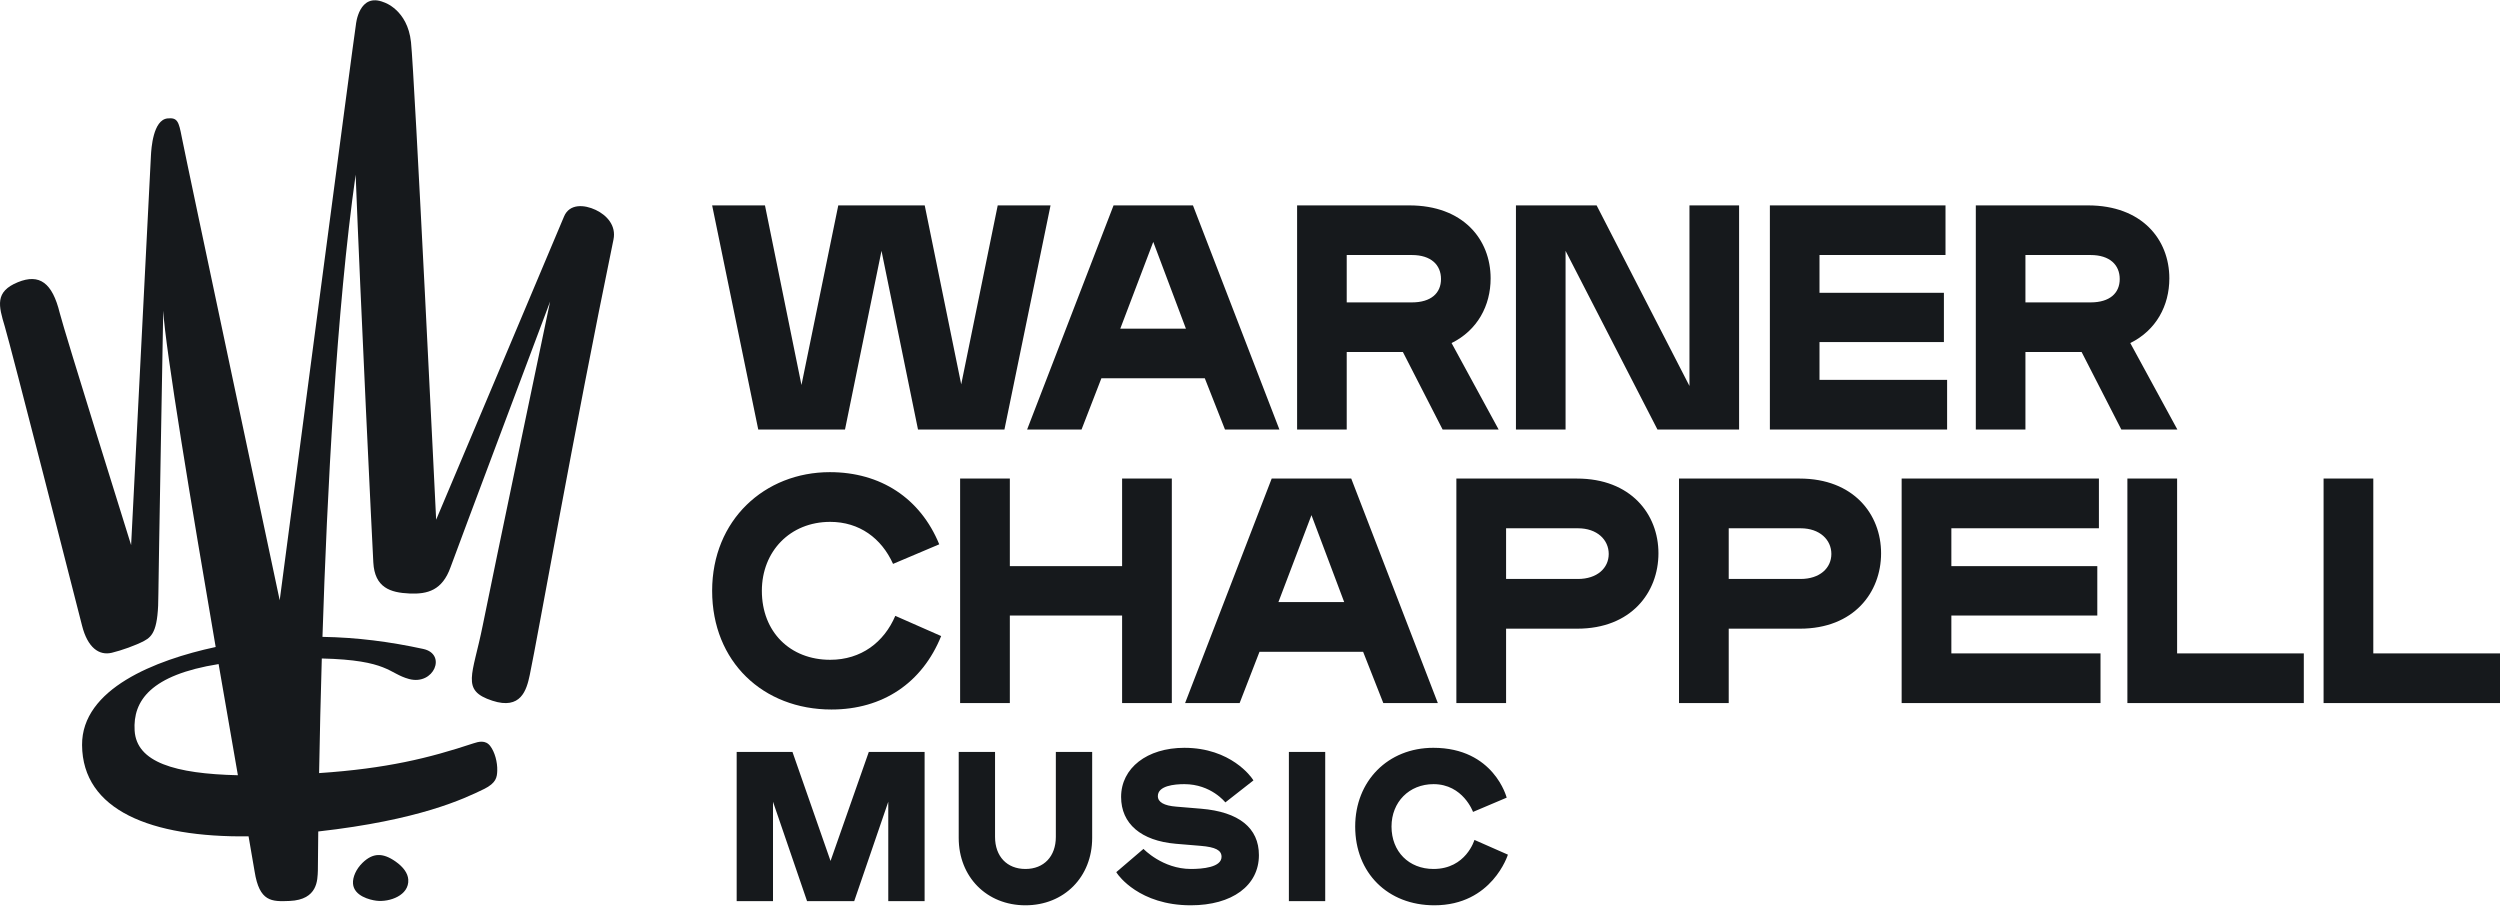
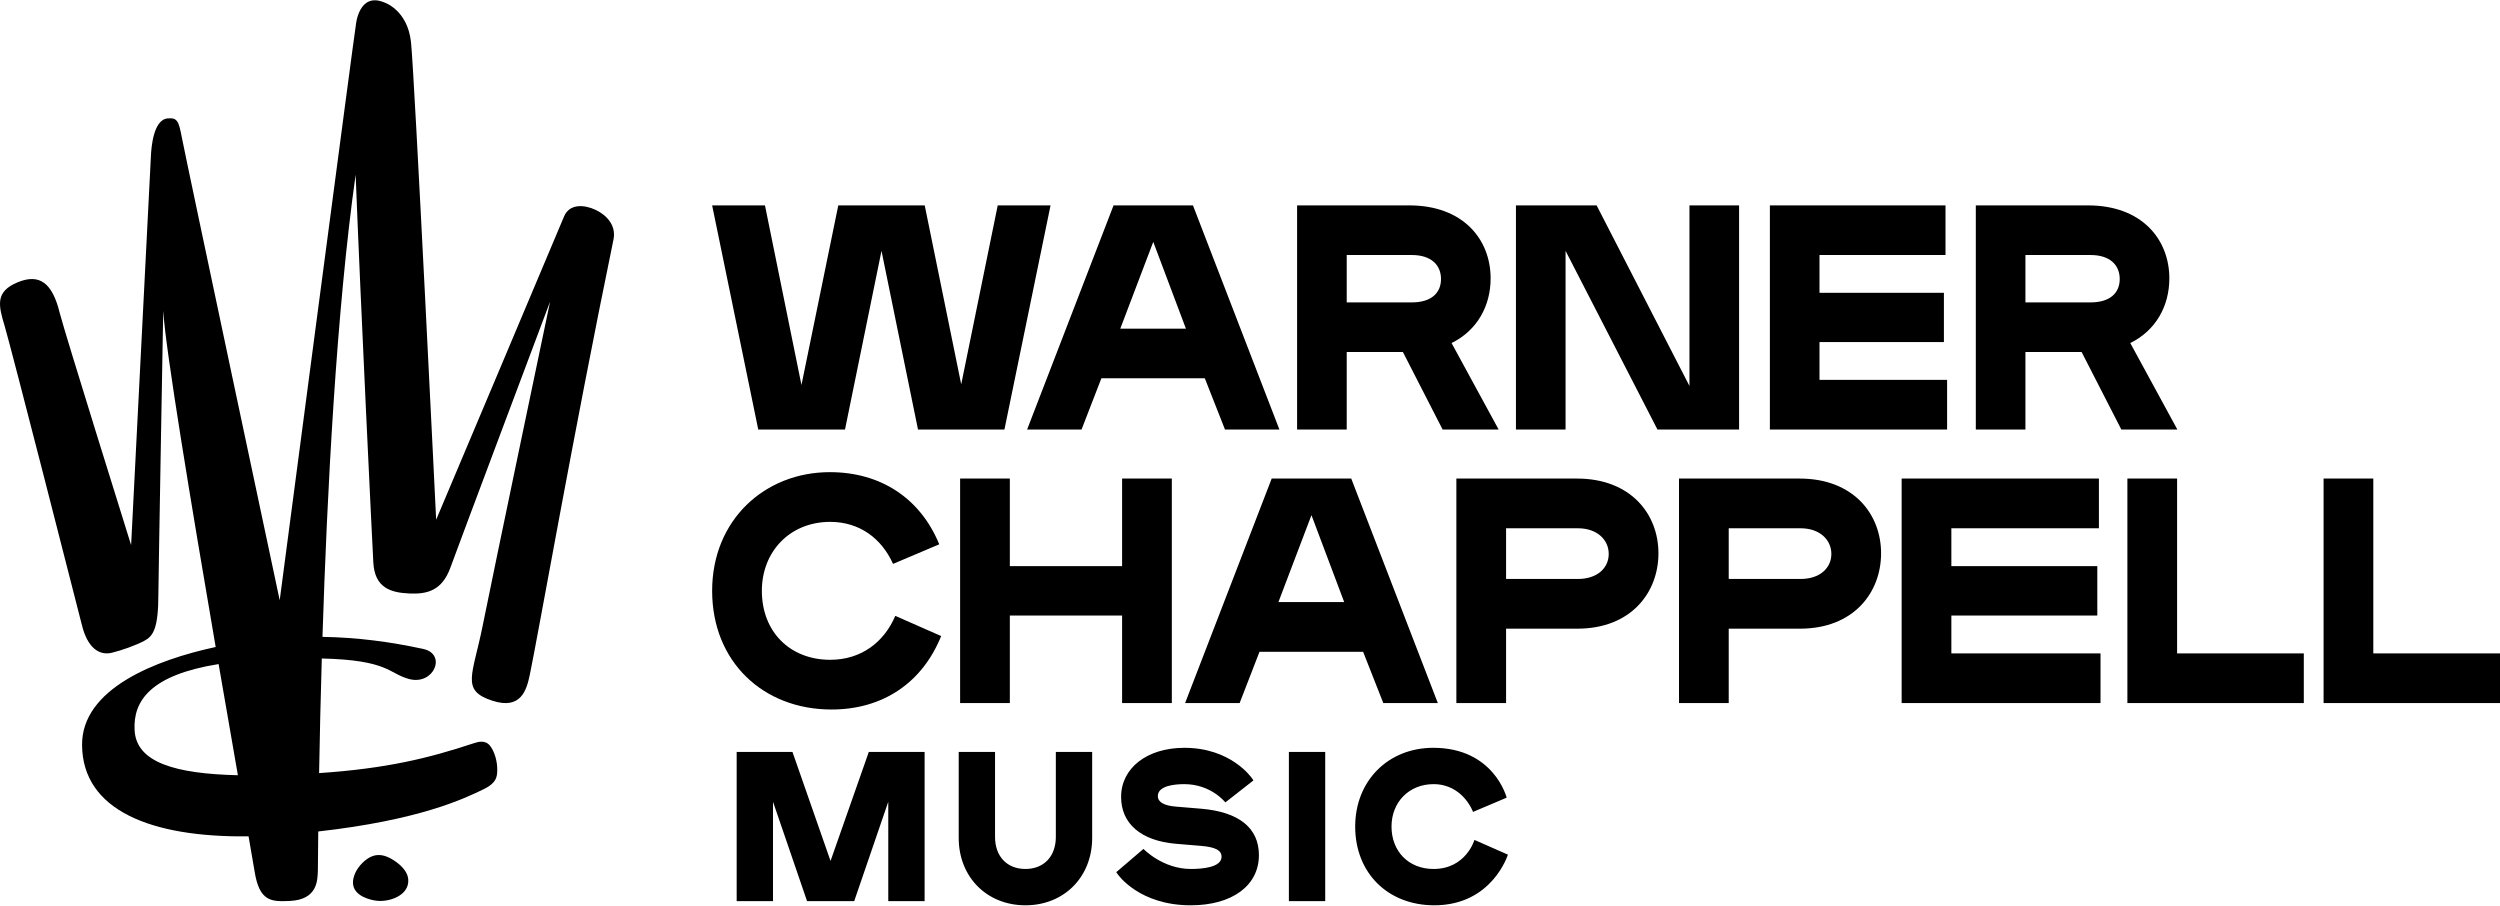
<svg xmlns="http://www.w3.org/2000/svg" fill="none" viewBox="0 0 1429.907 517.627" width="1430" height="518">
-   <path d="M136.065 443.237a28155.447 28155.447 0 01-11.029-63.578c-38.872 6.211-49.068 21.017-48.035 38.03 1.1 18.128 22.928 24.7 59.064 25.548zM350.89 136.85c-22.848 110.658-43.094 226.186-47.892 249.063-1.822 8.69-5.082 20.019-21.396 14.693-18.204-5.94-11.222-14.39-5.498-43.052 5.757-28.836 38.538-185.256 38.538-185.256S261 315.013 257.696 324.256c-4.733 13.244-13.1 15.476-23.421 15.039-11.055-.47-19.963-3.391-20.747-17.734-.643-11.733-7.323-149.129-10.113-221.837-10.98 77.861-16.339 182.083-18.978 264.37 19.814.326 38.507 2.758 57.635 6.907 13.647 2.962 6.112 21-8.09 17.2-11.823-3.165-11.618-10.842-49.926-11.741a5453.895 5453.895 0 00-1.543 65.556c38.514-2.595 62.78-8.559 88.294-17.028 2.892-.96 6.842-2.032 9.556 1.494 2.633 3.423 4.218 9.254 4.044 14.207-.126 3.555-.506 6.98-7.572 10.44-11.515 5.638-37.091 17.772-94.806 24.276-.156 13.732-.193 21.839-.222 22.467-.238 5.059.088 16.568-16.128 17.267-10.35.447-17.295.513-20.051-16.85-.381-2.398-1.613-9.52-3.46-20.104-55.841.704-94.967-14.918-95.229-52.218-.226-32.134 41.869-48.644 76.418-56.074-13.682-79.718-28.79-170.733-29.998-192.362 0 0-2.768 154.793-2.768 161.872 0 20.234-3.044 24.29-8.157 27.006-4.849 2.574-12.933 5.443-18.469 6.774-7.374 1.773-13.87-3.01-17.028-15.48C43.015 342.204 6.243 198.269 2.72 186.496c-3.523-11.772-5.805-19.825 7.513-25.26 12.376-5.05 19.704.348 23.94 17.62 2.472 10.085 40.822 132.752 40.822 132.752S86.112 92.5 86.334 88.687c.222-3.814 1.177-20.275 9.482-21.127 5.685-.583 6.428 1.764 8.127 10.595 2.626 13.653 56.036 265.002 56.036 265.002S203.112 15.415 203.568 13.93c0 0 1.657-18.733 16.085-12.758 0 0 13.408 4.136 15.419 22.725 2.01 18.59 14.388 273.188 14.388 273.188s68.78-162.884 73.124-173.372c3.136-7.575 11.704-6.864 18.147-3.813 6.418 3.04 11.802 8.988 10.158 16.95zM233.513 502.897c.624 9.055-10.72 13.048-18.25 12.107-3.622-.452-12.8-2.653-13.354-9.717-.297-3.787 1.852-8.492 5.466-11.986 5.849-5.657 11.477-5.88 18.821-.752 4.507 3.152 7.068 6.727 7.317 10.348" fill="#16191C" />
-   <path d="M437.533 117.31l20.874 102.726 21.057-102.727h49.441l20.875 102.358 20.877-102.358h30.212l-26.368 128.179H525.06l-20.874-102.18-20.874 102.18h-49.624l-26.37-128.179h30.216m203.226 70.499h37.54l-18.679-49.625zm59.88 57.68l-11.537-29.299h-59.148l-11.351 29.299h-31.128l49.437-128.179h45.414l49.441 128.179H700.64m247.36 0l-52.555-102.18v102.18h-28.381V117.309h46.144l53.101 103.275V117.309h28.386v128.179H948m165.672 0h-101.368V117.309h100.455v28.382h-72.074v21.608h71.156v28.198h-71.156v21.608h72.987v28.383m82.064-72.698c10.99 0 16.667-5.309 16.667-13.367 0-8.055-5.678-13.732-16.667-13.732h-37.264v27.098zm17.58 72.698l-22.705-44.313h-32.139v44.313h-28.381V117.309h64.181c30.763 0 46.512 19.41 46.512 41.748 0 15.566-7.507 29.664-22.34 36.988l26.917 49.443h-32.045m-405.78-72.698c10.988 0 16.665-5.309 16.665-13.367 0-8.055-5.677-13.732-16.665-13.732h-37.264v27.098zm17.579 72.698l-22.704-44.313h-32.139v44.313h-28.381V117.309h64.18c30.764 0 46.512 19.41 46.512 41.748 0 15.566-7.507 29.664-22.339 36.988l26.916 49.443h-32.045M538.31 363.632l-26.215-11.55a.02.02 0 00-.026.01c-6.426 15.032-19.448 25.115-37.236 25.115-22.933 0-39.078-15.96-39.078-39.443 0-22.57 16.145-39.444 39.078-39.444 16.688 0 29.346 9.35 35.951 24.017.004.008.013.012.023.008l26.404-11.186c-10.827-26.418-33.575-41.276-62.56-41.276-37.246 0-67.334 27.336-67.334 67.881s29.172 67.881 68.25 67.881c29.353 0 51.92-15.229 62.744-42.013m131.926-90.08H641.8v50.084h-64.21v-50.084h-28.438v128.423h28.437V351.89H641.8v50.084h28.437V273.552m98.586 70.633h-37.61l18.896-49.718zm53.57 57.79L772.86 273.552h-45.5l-49.536 128.423h31.19l11.374-29.355h59.26l11.557 29.355h31.188m207.467-70.999h-41.096v-28.99h41.096c11.008 0 17.612 6.605 17.612 14.68 0 8.071-6.604 14.31-17.612 14.31zm-.55-57.424h-68.983v128.423h28.437V359.41h40.728c30.823 0 46.416-20.732 46.416-43.115 0-22.381-15.777-42.744-46.599-42.744m172.107 99.986h-85.31v-21.646h83.475v-28.255h-83.476v-21.65h84.395v-28.434h-112.83v128.423h113.746v-28.438m116.276 0h-72.468v-99.985h-28.437v128.423h100.905v-28.438m112.215 0h-72.467v-99.985h-28.436l-.001.001v128.422h100.904v-28.438M902.52 330.976h-41.096v-28.99h41.096c11.008 0 17.612 6.605 17.612 14.68 0 8.071-6.604 14.31-17.612 14.31zm-.55-57.424h-68.983v128.423h28.437V359.41h40.728c30.821 0 46.416-20.732 46.416-43.115 0-22.381-15.777-42.744-46.599-42.744M475.037 492.264l-21.486-61.533-.282-.811h-31.92v85.337h20.78v-56.85l19.484 56.85h26.959l19.487-56.85v56.85h20.78V429.92H496.92l-21.883 62.344m128.864-13.752c0 11.139-6.825 18.336-17.388 18.336-10.561 0-17.386-7.197-17.386-18.336V429.92h-20.779v49.184c0 22.321 16.05 38.523 38.165 38.523 22.116 0 38.168-16.202 38.168-38.523V429.92h-20.78v48.592m83.06-16.13l-14.222-1.186c-6.963-.544-10.492-2.57-10.492-6.02 0-5.956 9.484-6.845 15.137-6.845 15.377 0 23.468 10.45 23.468 10.45l16.067-12.584-.624-.932c-.484-.724-12.158-17.714-38.911-17.714-21.287 0-36.153 11.554-36.153 28.1 0 15.312 11.41 25.077 31.313 26.79l14.217 1.184c8.466.706 11.919 2.519 11.919 6.259 0 6.059-10.967 6.964-17.505 6.964-16.292 0-27.148-11.481-27.148-11.481l-15.563 13.302.605.894c.499.738 12.543 18.064 41.988 18.064 23.687 0 38.994-11.262 38.994-28.691 0-15.57-11.442-24.75-33.09-26.554m50.232 52.875h20.78V429.92h-20.78v85.337m106.135-35.029s-4.804 16.62-23.41 16.62c-14.143 0-24.022-9.976-24.022-24.259 0-14.056 10.103-24.258 24.021-24.258 16.914 0 22.6 15.884 22.6 15.884l19.246-8.155s-7.21-28.51-41.964-28.51c-25.892 0-44.683 18.942-44.683 45.04 0 26.517 18.616 45.037 45.273 45.037 33.122 0 42.072-28.97 42.072-28.97l-19.133-8.429" fill="#16191C" />
+   <path d="M136.065 443.237a28155.447 28155.447 0 01-11.029-63.578c-38.872 6.211-49.068 21.017-48.035 38.03 1.1 18.128 22.928 24.7 59.064 25.548zM350.89 136.85c-22.848 110.658-43.094 226.186-47.892 249.063-1.822 8.69-5.082 20.019-21.396 14.693-18.204-5.94-11.222-14.39-5.498-43.052 5.757-28.836 38.538-185.256 38.538-185.256S261 315.013 257.696 324.256c-4.733 13.244-13.1 15.476-23.421 15.039-11.055-.47-19.963-3.391-20.747-17.734-.643-11.733-7.323-149.129-10.113-221.837-10.98 77.861-16.339 182.083-18.978 264.37 19.814.326 38.507 2.758 57.635 6.907 13.647 2.962 6.112 21-8.09 17.2-11.823-3.165-11.618-10.842-49.926-11.741a5453.895 5453.895 0 00-1.543 65.556c38.514-2.595 62.78-8.559 88.294-17.028 2.892-.96 6.842-2.032 9.556 1.494 2.633 3.423 4.218 9.254 4.044 14.207-.126 3.555-.506 6.98-7.572 10.44-11.515 5.638-37.091 17.772-94.806 24.276-.156 13.732-.193 21.839-.222 22.467-.238 5.059.088 16.568-16.128 17.267-10.35.447-17.295.513-20.051-16.85-.381-2.398-1.613-9.52-3.46-20.104-55.841.704-94.967-14.918-95.229-52.218-.226-32.134 41.869-48.644 76.418-56.074-13.682-79.718-28.79-170.733-29.998-192.362 0 0-2.768 154.793-2.768 161.872 0 20.234-3.044 24.29-8.157 27.006-4.849 2.574-12.933 5.443-18.469 6.774-7.374 1.773-13.87-3.01-17.028-15.48C43.015 342.204 6.243 198.269 2.72 186.496c-3.523-11.772-5.805-19.825 7.513-25.26 12.376-5.05 19.704.348 23.94 17.62 2.472 10.085 40.822 132.752 40.822 132.752S86.112 92.5 86.334 88.687c.222-3.814 1.177-20.275 9.482-21.127 5.685-.583 6.428 1.764 8.127 10.595 2.626 13.653 56.036 265.002 56.036 265.002S203.112 15.415 203.568 13.93c0 0 1.657-18.733 16.085-12.758 0 0 13.408 4.136 15.419 22.725 2.01 18.59 14.388 273.188 14.388 273.188s68.78-162.884 73.124-173.372c3.136-7.575 11.704-6.864 18.147-3.813 6.418 3.04 11.802 8.988 10.158 16.95zM233.513 502.897c.624 9.055-10.72 13.048-18.25 12.107-3.622-.452-12.8-2.653-13.354-9.717-.297-3.787 1.852-8.492 5.466-11.986 5.849-5.657 11.477-5.88 18.821-.752 4.507 3.152 7.068 6.727 7.317 10.348" fill="#000000" />
+   <path d="M437.533 117.31l20.874 102.726 21.057-102.727h49.441l20.875 102.358 20.877-102.358h30.212l-26.368 128.179H525.06l-20.874-102.18-20.874 102.18h-49.624l-26.37-128.179h30.216m203.226 70.499h37.54l-18.679-49.625zm59.88 57.68l-11.537-29.299h-59.148l-11.351 29.299h-31.128l49.437-128.179h45.414l49.441 128.179H700.64m247.36 0l-52.555-102.18v102.18h-28.381V117.309h46.144l53.101 103.275V117.309h28.386v128.179H948m165.672 0h-101.368V117.309h100.455v28.382h-72.074v21.608h71.156v28.198h-71.156v21.608h72.987v28.383m82.064-72.698c10.99 0 16.667-5.309 16.667-13.367 0-8.055-5.678-13.732-16.667-13.732h-37.264v27.098zm17.58 72.698l-22.705-44.313h-32.139v44.313h-28.381V117.309h64.181c30.763 0 46.512 19.41 46.512 41.748 0 15.566-7.507 29.664-22.34 36.988l26.917 49.443h-32.045m-405.78-72.698c10.988 0 16.665-5.309 16.665-13.367 0-8.055-5.677-13.732-16.665-13.732h-37.264v27.098zm17.579 72.698l-22.704-44.313h-32.139v44.313h-28.381V117.309h64.18c30.764 0 46.512 19.41 46.512 41.748 0 15.566-7.507 29.664-22.339 36.988l26.916 49.443h-32.045M538.31 363.632l-26.215-11.55a.02.02 0 00-.026.01c-6.426 15.032-19.448 25.115-37.236 25.115-22.933 0-39.078-15.96-39.078-39.443 0-22.57 16.145-39.444 39.078-39.444 16.688 0 29.346 9.35 35.951 24.017.004.008.013.012.023.008l26.404-11.186c-10.827-26.418-33.575-41.276-62.56-41.276-37.246 0-67.334 27.336-67.334 67.881s29.172 67.881 68.25 67.881c29.353 0 51.92-15.229 62.744-42.013m131.926-90.08H641.8v50.084h-64.21v-50.084h-28.438v128.423h28.437V351.89H641.8v50.084h28.437V273.552m98.586 70.633h-37.61l18.896-49.718zm53.57 57.79L772.86 273.552h-45.5l-49.536 128.423h31.19l11.374-29.355h59.26l11.557 29.355h31.188m207.467-70.999h-41.096v-28.99h41.096c11.008 0 17.612 6.605 17.612 14.68 0 8.071-6.604 14.31-17.612 14.31zm-.55-57.424h-68.983v128.423h28.437V359.41h40.728c30.823 0 46.416-20.732 46.416-43.115 0-22.381-15.777-42.744-46.599-42.744m172.107 99.986h-85.31v-21.646h83.475v-28.255h-83.476v-21.65h84.395v-28.434h-112.83v128.423h113.746v-28.438m116.276 0h-72.468v-99.985h-28.437v128.423h100.905v-28.438m112.215 0h-72.467v-99.985h-28.436l-.001.001v128.422h100.904v-28.438M902.52 330.976h-41.096v-28.99h41.096c11.008 0 17.612 6.605 17.612 14.68 0 8.071-6.604 14.31-17.612 14.31zm-.55-57.424h-68.983v128.423h28.437V359.41h40.728c30.821 0 46.416-20.732 46.416-43.115 0-22.381-15.777-42.744-46.599-42.744M475.037 492.264l-21.486-61.533-.282-.811h-31.92v85.337h20.78v-56.85l19.484 56.85h26.959l19.487-56.85v56.85h20.78V429.92H496.92l-21.883 62.344m128.864-13.752c0 11.139-6.825 18.336-17.388 18.336-10.561 0-17.386-7.197-17.386-18.336V429.92h-20.779v49.184c0 22.321 16.05 38.523 38.165 38.523 22.116 0 38.168-16.202 38.168-38.523V429.92h-20.78v48.592m83.06-16.13l-14.222-1.186c-6.963-.544-10.492-2.57-10.492-6.02 0-5.956 9.484-6.845 15.137-6.845 15.377 0 23.468 10.45 23.468 10.45l16.067-12.584-.624-.932c-.484-.724-12.158-17.714-38.911-17.714-21.287 0-36.153 11.554-36.153 28.1 0 15.312 11.41 25.077 31.313 26.79l14.217 1.184c8.466.706 11.919 2.519 11.919 6.259 0 6.059-10.967 6.964-17.505 6.964-16.292 0-27.148-11.481-27.148-11.481l-15.563 13.302.605.894c.499.738 12.543 18.064 41.988 18.064 23.687 0 38.994-11.262 38.994-28.691 0-15.57-11.442-24.75-33.09-26.554m50.232 52.875h20.78V429.92h-20.78v85.337m106.135-35.029s-4.804 16.62-23.41 16.62c-14.143 0-24.022-9.976-24.022-24.259 0-14.056 10.103-24.258 24.021-24.258 16.914 0 22.6 15.884 22.6 15.884l19.246-8.155s-7.21-28.51-41.964-28.51c-25.892 0-44.683 18.942-44.683 45.04 0 26.517 18.616 45.037 45.273 45.037 33.122 0 42.072-28.97 42.072-28.97l-19.133-8.429" fill="#000000" />
</svg>
